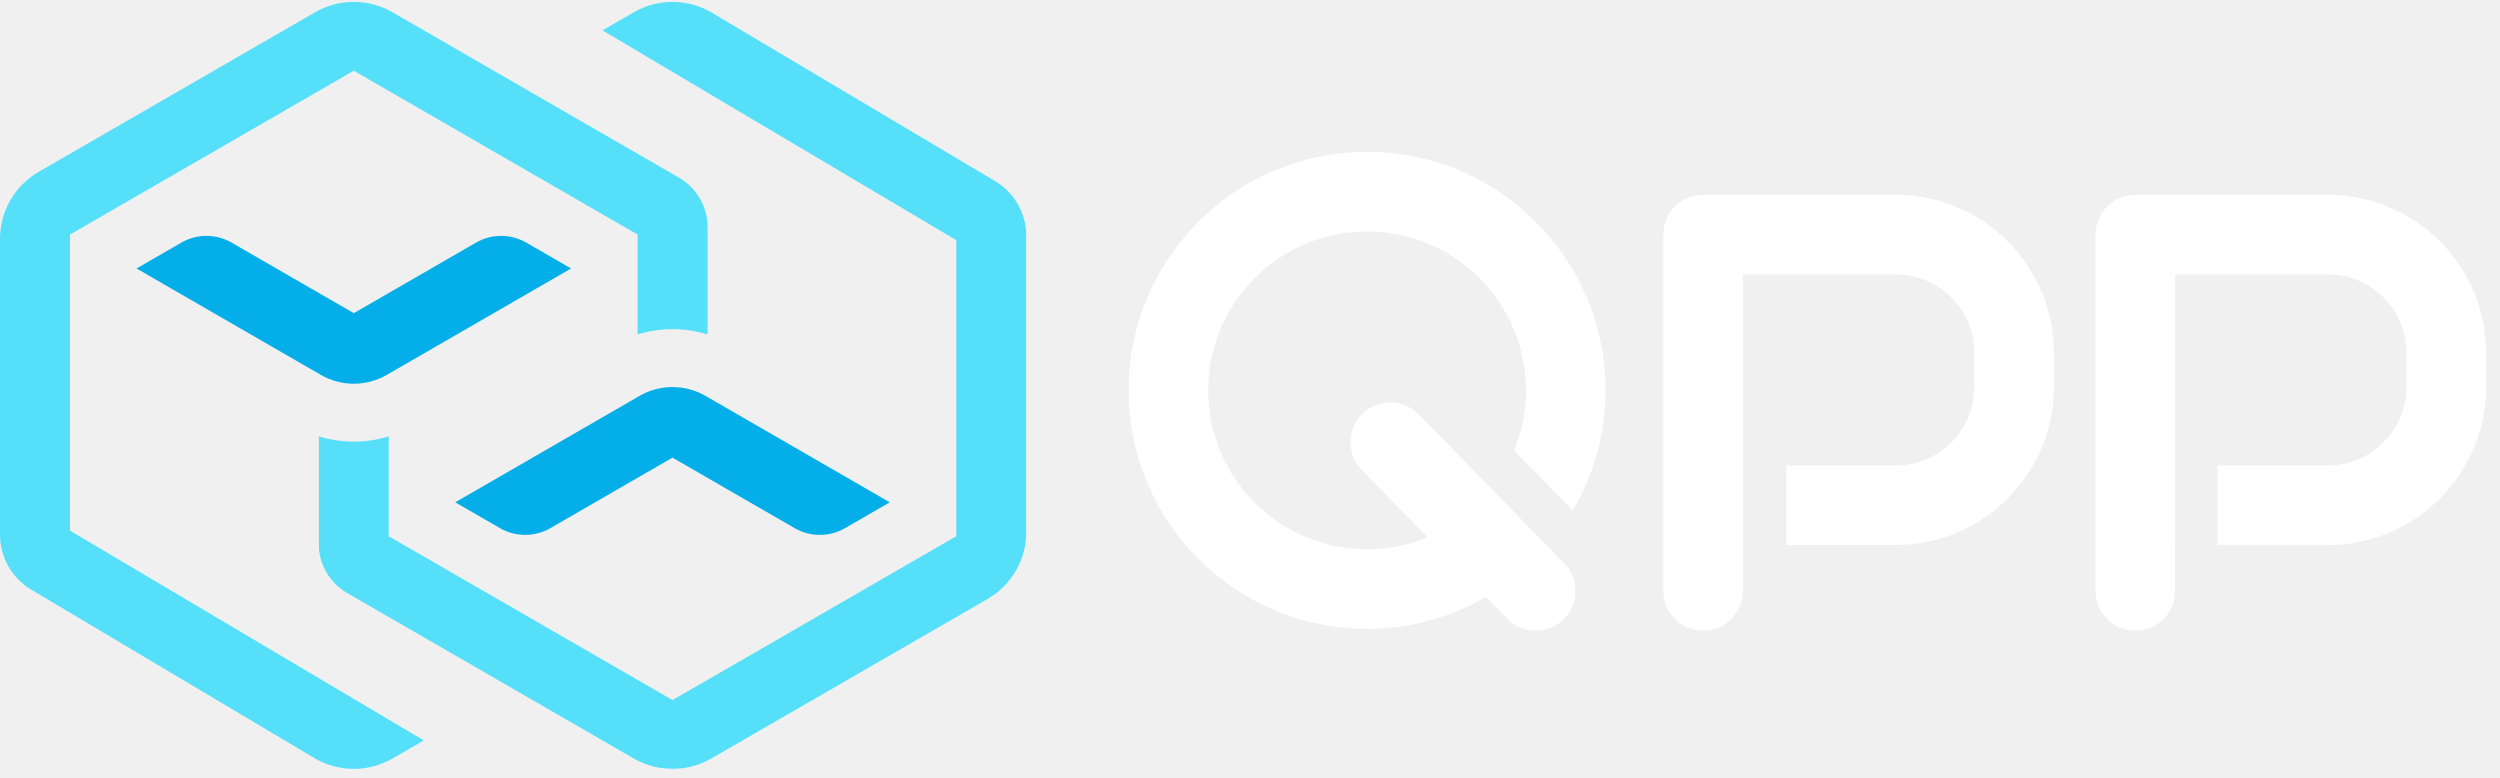
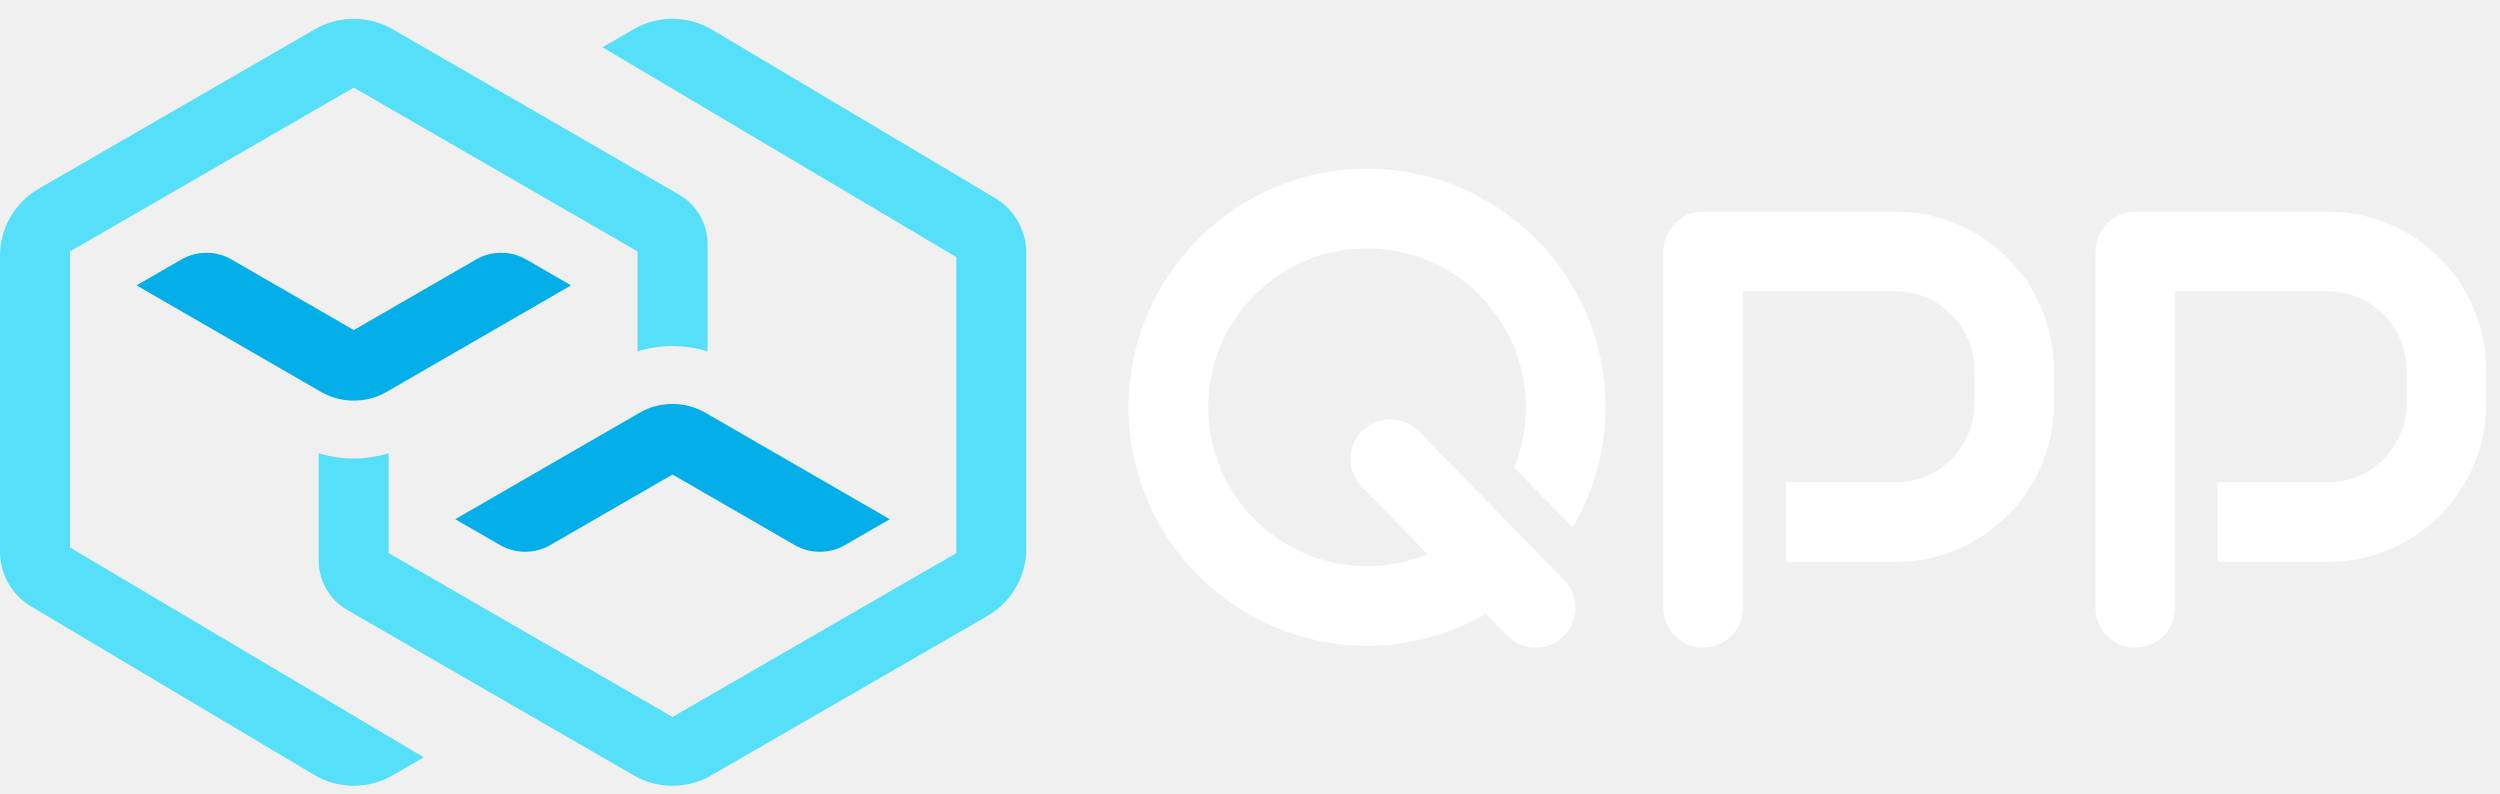
- <svg xmlns="http://www.w3.org/2000/svg" xmlns:xlink="http://www.w3.org/1999/xlink" width="148" height="46" viewBox="0 0 148 46">
-   <defs>
-     <path id="qt0s51y9ha" d="M.044.191h80.368v28.355H.044z" />
-     <path id="px0d0tyecc" d="M1.062.22h41.89v45.402H1.061z" />
-   </defs>
-   <g fill="none" fill-rule="evenodd">
-     <g transform="translate(66.767 8.796)">
-       <mask id="2m4044hmib" fill="#fff">
-         <use xlink:href="#qt0s51y9ha" />
-       </mask>
-       <path d="M45.46 2.737H34.059a2.36 2.36 0 0 0-2.356 2.357v21.095a2.36 2.36 0 0 0 2.356 2.357 2.36 2.36 0 0 0 2.357-2.357V7.45h9.046a4.656 4.656 0 0 1 4.651 4.65v2.004a4.656 4.656 0 0 1-4.651 4.652h-6.483v4.713h6.483c5.164 0 9.365-4.202 9.365-9.365v-2.004c0-5.163-4.2-9.364-9.365-9.364zm-19.12 18.69a14.05 14.05 0 0 0 1.945-7.115c0-7.786-6.334-14.121-14.121-14.121C6.378.191.044 6.526.044 14.312c0 7.787 6.334 14.122 14.12 14.122 2.407 0 4.788-.623 6.886-1.802l.15-.085 1.26 1.289c.446.457 1.046.71 1.685.71.618 0 1.205-.238 1.647-.672.45-.44.703-1.029.71-1.658a2.333 2.333 0 0 0-.672-1.674l-8.606-8.805a2.362 2.362 0 0 0-3.333-.038 2.359 2.359 0 0 0-.038 3.332l3.892 3.982-.322.121a9.317 9.317 0 0 1-3.26.587c-5.186 0-9.406-4.221-9.406-9.409 0-5.187 4.22-9.407 9.407-9.407 5.188 0 9.408 4.22 9.408 9.407 0 1.23-.237 2.43-.703 3.564l3.47 3.551zm44.71-18.69H59.644a2.36 2.36 0 0 0-2.356 2.357v21.095a2.36 2.36 0 0 0 2.356 2.357 2.34 2.34 0 0 0 2.35-2.296l.007-18.8h9.047a4.655 4.655 0 0 1 4.65 4.651v2.004a4.656 4.656 0 0 1-4.65 4.652h-6.543v4.713h6.543c5.164 0 9.363-4.202 9.363-9.365v-2.004c0-5.163-4.2-9.364-9.363-9.364z" fill="#FFF" mask="url(#2m4044hmib)" />
+ <svg xmlns="http://www.w3.org/2000/svg" width="148px" height="47px" viewBox="0 0 148 47" version="1.1">
+   <g id="Symbols" stroke="none" stroke-width="1" fill="none" fill-rule="evenodd">
+     <g id="Group">
+       <path d="M112.228,12.533 L100.825,12.533 C99.526,12.533 98.469,13.59 98.469,14.89 L98.469,35.985 C98.469,37.285 99.526,38.342 100.825,38.342 C102.125,38.342 103.182,37.285 103.182,35.985 L103.182,17.247 L112.228,17.247 C114.793,17.247 116.879,19.332 116.879,21.897 L116.879,23.901 C116.879,26.466 114.793,28.553 112.228,28.553 L105.745,28.553 L105.745,33.266 L112.228,33.266 C117.392,33.266 121.593,29.064 121.593,23.901 L121.593,21.897 C121.593,16.734 117.392,12.533 112.228,12.533 L112.228,12.533 Z M93.107,31.223 C94.381,29.053 95.052,26.6 95.052,24.108 C95.052,16.322 88.718,9.987 80.931,9.987 C73.145,9.987 66.811,16.322 66.811,24.108 C66.811,31.895 73.145,38.23 80.931,38.23 C83.338,38.23 85.719,37.607 87.817,36.428 L87.967,36.343 L89.227,37.632 C89.673,38.089 90.273,38.342 90.912,38.342 C91.53,38.342 92.116,38.104 92.559,37.67 C93.009,37.23 93.261,36.641 93.268,36.012 C93.276,35.382 93.038,34.787 92.597,34.338 L83.991,25.532 C83.084,24.604 81.588,24.588 80.658,25.495 C79.729,26.403 79.711,27.898 80.62,28.827 L84.512,32.809 L84.19,32.93 C83.143,33.32 82.047,33.517 80.931,33.517 C75.744,33.517 71.524,29.296 71.524,24.108 C71.524,18.921 75.744,14.701 80.931,14.701 C86.119,14.701 90.339,18.921 90.339,24.108 C90.339,25.339 90.102,26.537 89.636,27.672 L93.107,31.223 Z M137.816,12.533 L126.412,12.533 C125.113,12.533 124.055,13.59 124.055,14.89 L124.055,35.985 C124.055,37.285 125.113,38.342 126.412,38.342 C127.697,38.342 128.729,37.334 128.761,36.046 L128.769,17.247 L137.816,17.247 C140.38,17.247 142.466,19.332 142.466,21.897 L142.466,23.901 C142.466,26.466 140.38,28.553 137.816,28.553 L131.273,28.553 L131.273,33.266 L137.816,33.266 C142.979,33.266 147.179,29.064 147.179,23.901 L147.179,21.897 C147.179,16.734 142.979,12.533 137.816,12.533 L137.816,12.533 Z" id="Fill-1" fill="#FFFFFF" />
+       <path d="M58.914,11.727 L42.097,1.723 C40.688,0.909 38.935,0.91 37.522,1.724 L35.665,2.798 L56.613,15.219 L56.613,32.744 L56.497,32.811 L39.811,42.444 L39.695,42.376 L23.009,32.744 L23.009,26.834 C21.614,27.249 20.257,27.248 18.866,26.831 L18.866,33.192 C18.866,34.389 19.512,35.506 20.55,36.106 L37.522,45.905 C38.938,46.72 40.689,46.72 42.1,45.905 L58.467,36.458 C59.879,35.641 60.756,34.121 60.756,32.492 L60.756,14.965 C60.756,13.643 60.05,12.403 58.914,11.727" id="Fill-4" fill="#56DFF9" />
+       <path d="M32.575,32.269 L39.811,28.092 L47.048,32.269 C47.966,32.799 49.104,32.798 50.022,32.269 L52.674,30.737 L41.755,24.432 C40.557,23.741 39.067,23.74 37.867,24.432 L26.949,30.737 L29.603,32.269 C30.518,32.798 31.658,32.796 32.575,32.269" id="Fill-7" fill="#04AEE8" />
+       <path d="M28.18,15.362 L20.945,19.539 L13.707,15.362 C12.79,14.832 11.652,14.832 10.735,15.362 L8.082,16.894 L19.001,23.198 C20.204,23.89 21.69,23.889 22.889,23.198 L33.807,16.894 L31.153,15.362 C30.234,14.831 29.096,14.833 28.18,15.362" id="Fill-9" fill="#04AEE8" />
+       <path d="M4.142,14.886 L4.258,14.819 L20.944,5.186 L21.059,5.254 L37.746,14.886 L37.746,20.796 C39.139,20.381 40.496,20.382 41.888,20.799 L41.888,14.44 C41.888,13.241 41.244,12.125 40.206,11.524 L23.233,1.725 C22.541,1.325 21.748,1.114 20.945,1.114 C20.14,1.114 19.349,1.325 18.655,1.725 L2.288,11.174 C0.877,11.99 0,13.509 0,15.14 L0,32.666 C0,33.988 0.706,35.228 1.842,35.903 L18.658,45.907 C20.069,46.722 21.821,46.721 23.233,45.906 L25.09,44.833 L4.142,32.412 L4.142,14.886 Z" id="Fill-11" fill="#56DFF9" />
    </g>
-     <g transform="translate(17.805 -.106)">
-       <mask id="w13mdklz8d" fill="#fff">
-         <use xlink:href="#px0d0tyecc" />
-       </mask>
-       <path d="M41.11 10.833 24.292.83a4.587 4.587 0 0 0-4.574.002L17.86 1.904l20.948 12.421V31.85l-.115.067-16.686 9.634-.116-.068L5.205 31.85v-5.91a7.03 7.03 0 0 1-4.143-.003v6.36c0 1.198.645 2.315 1.683 2.915l16.973 9.8a4.594 4.594 0 0 0 4.578 0l16.366-9.448a4.596 4.596 0 0 0 2.29-3.966V14.072a3.784 3.784 0 0 0-1.842-3.239" fill="#56DFF9" mask="url(#w13mdklz8d)" />
-     </g>
-     <path d="m32.575 31.269 7.236-4.177 7.237 4.177c.918.53 2.056.529 2.974 0l2.652-1.532-10.919-6.305a3.902 3.902 0 0 0-3.888 0L26.95 29.737l2.654 1.532a2.987 2.987 0 0 0 2.972 0M28.18 14.362l-7.235 4.177-7.238-4.177a2.978 2.978 0 0 0-2.972 0l-2.653 1.532 10.919 6.304a3.902 3.902 0 0 0 3.888 0l10.918-6.304-2.654-1.532a2.98 2.98 0 0 0-2.973 0" fill="#04AEE8" />
-     <path d="m4.142 13.886.116-.067 16.686-9.633.115.068 16.687 9.632v5.91a7.03 7.03 0 0 1 4.142.003v-6.36a3.378 3.378 0 0 0-1.682-2.915L23.233.725a4.585 4.585 0 0 0-4.578 0L2.288 10.174A4.593 4.593 0 0 0 0 14.14v17.526c0 1.322.706 2.562 1.842 3.237l16.816 10.004a4.587 4.587 0 0 0 4.575-.001l1.857-1.073-20.948-12.42V13.885z" fill="#56DFF9" />
  </g>
</svg>
